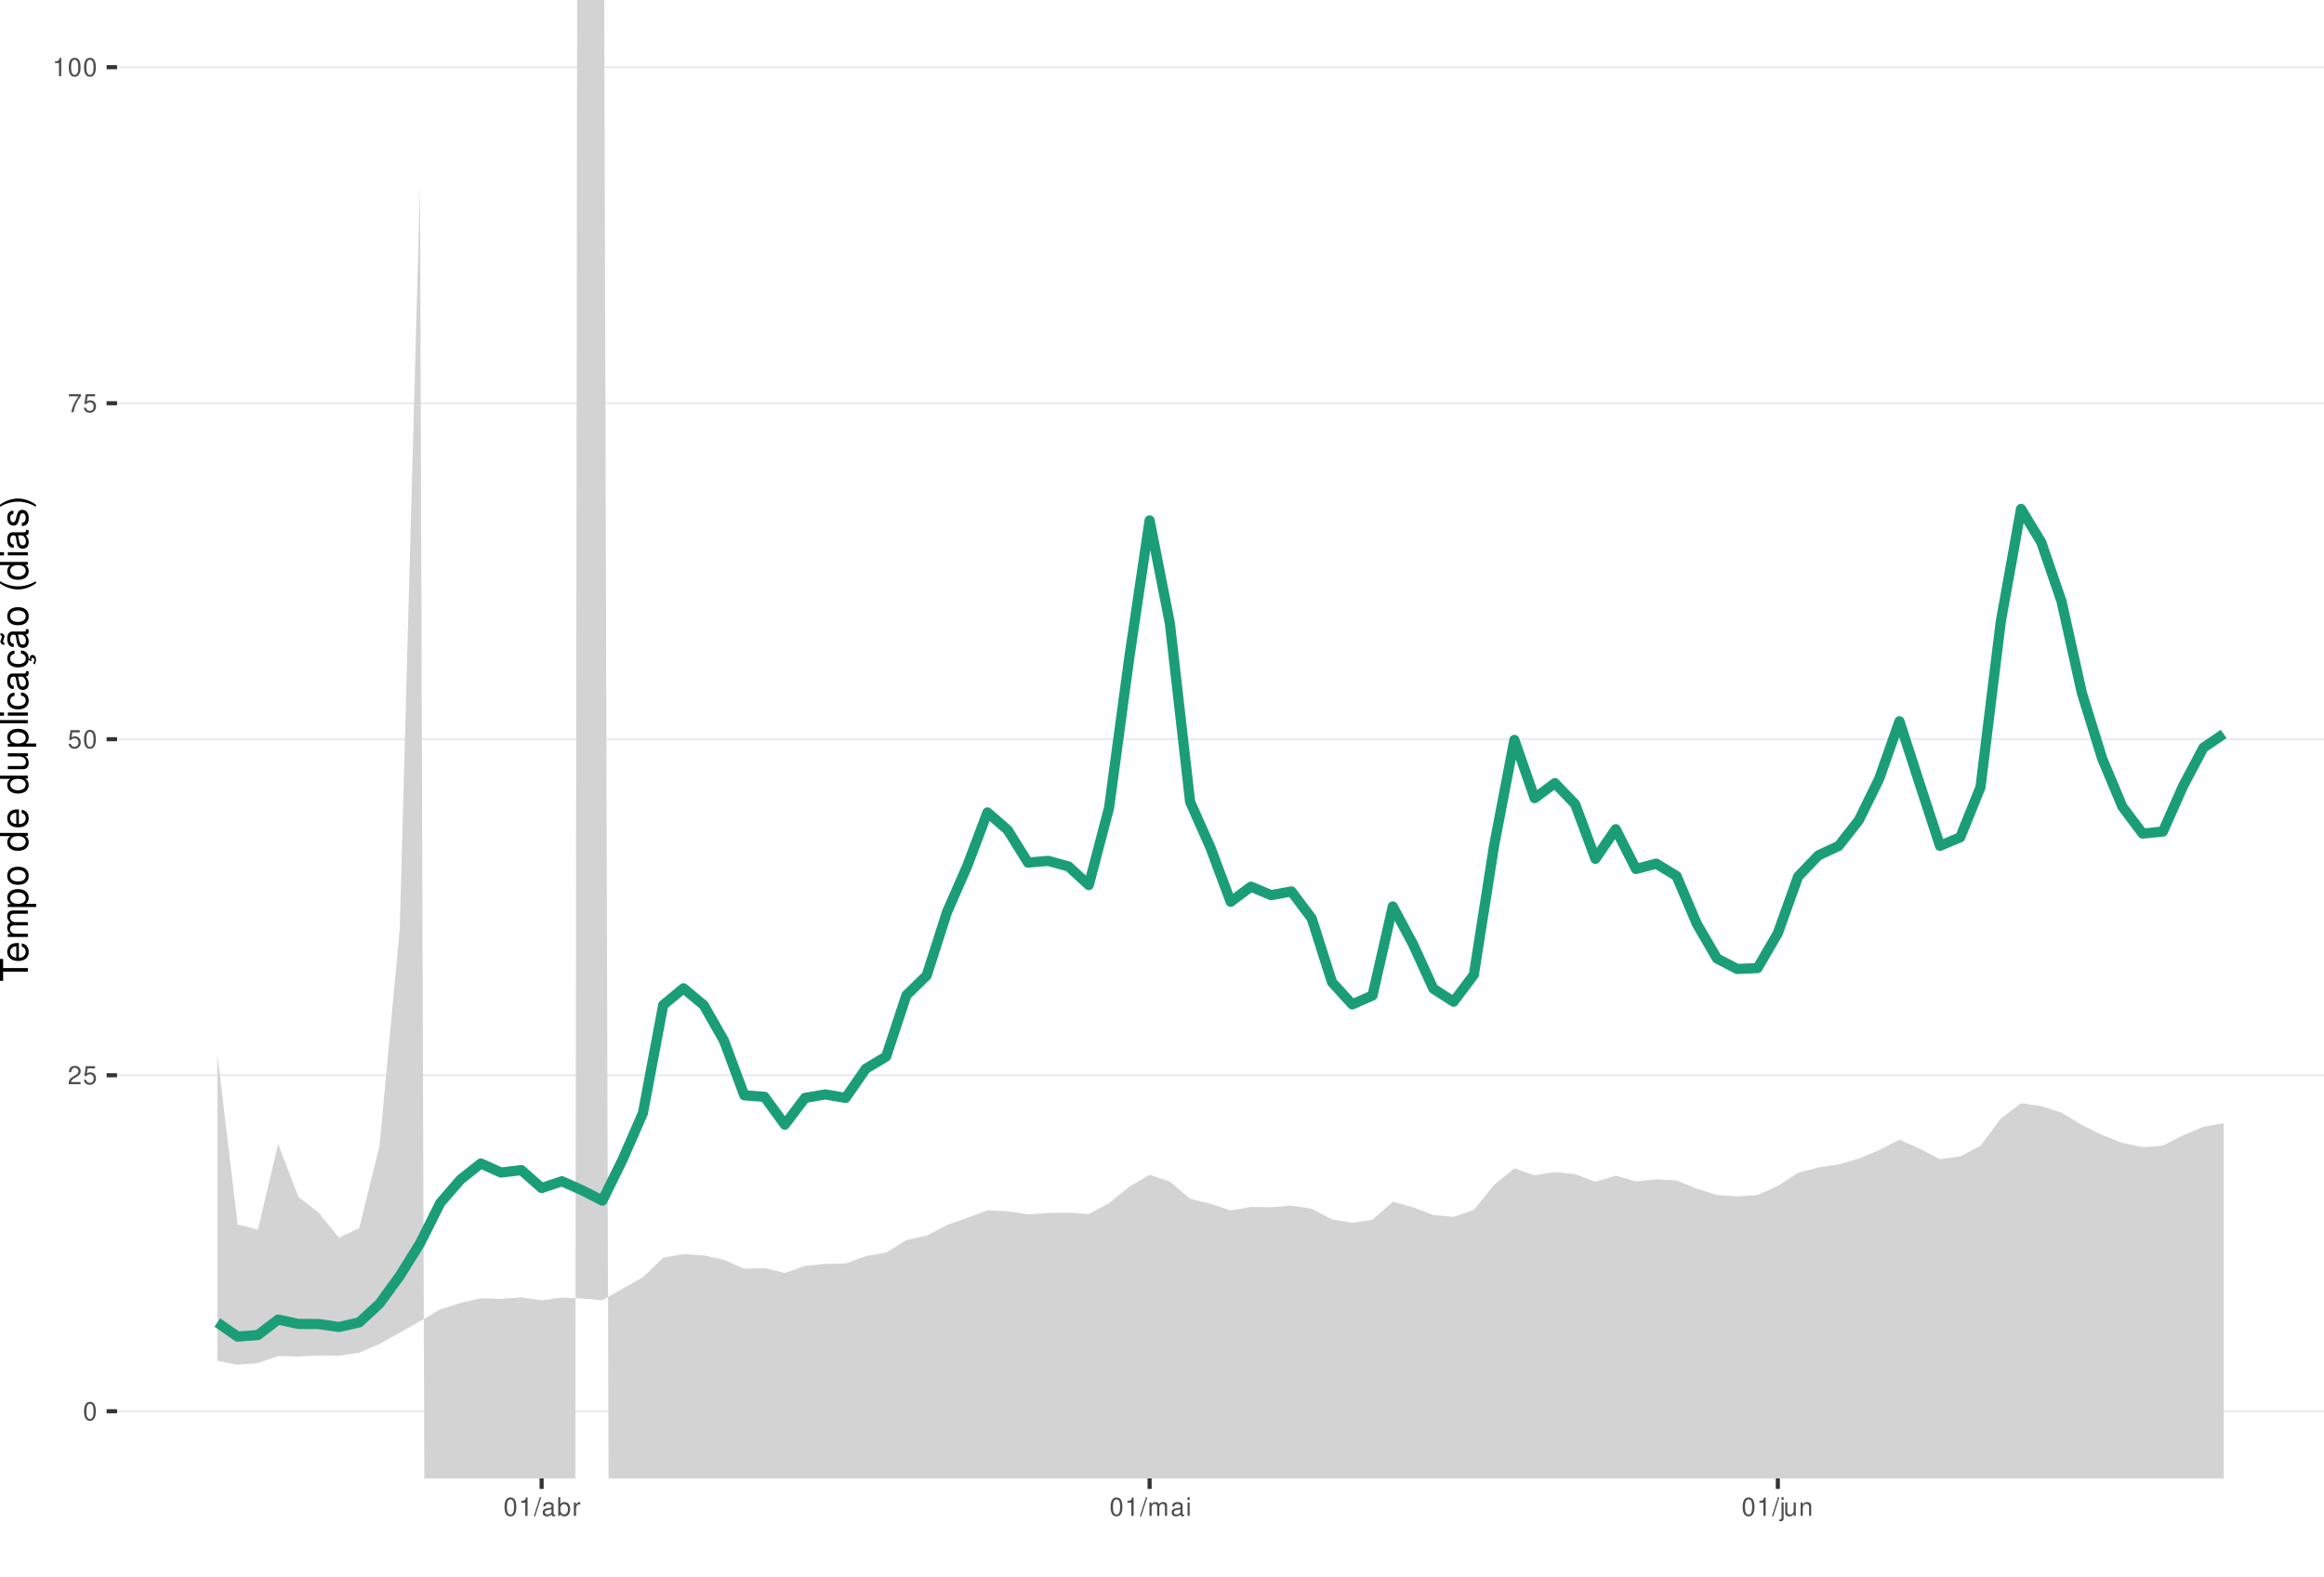
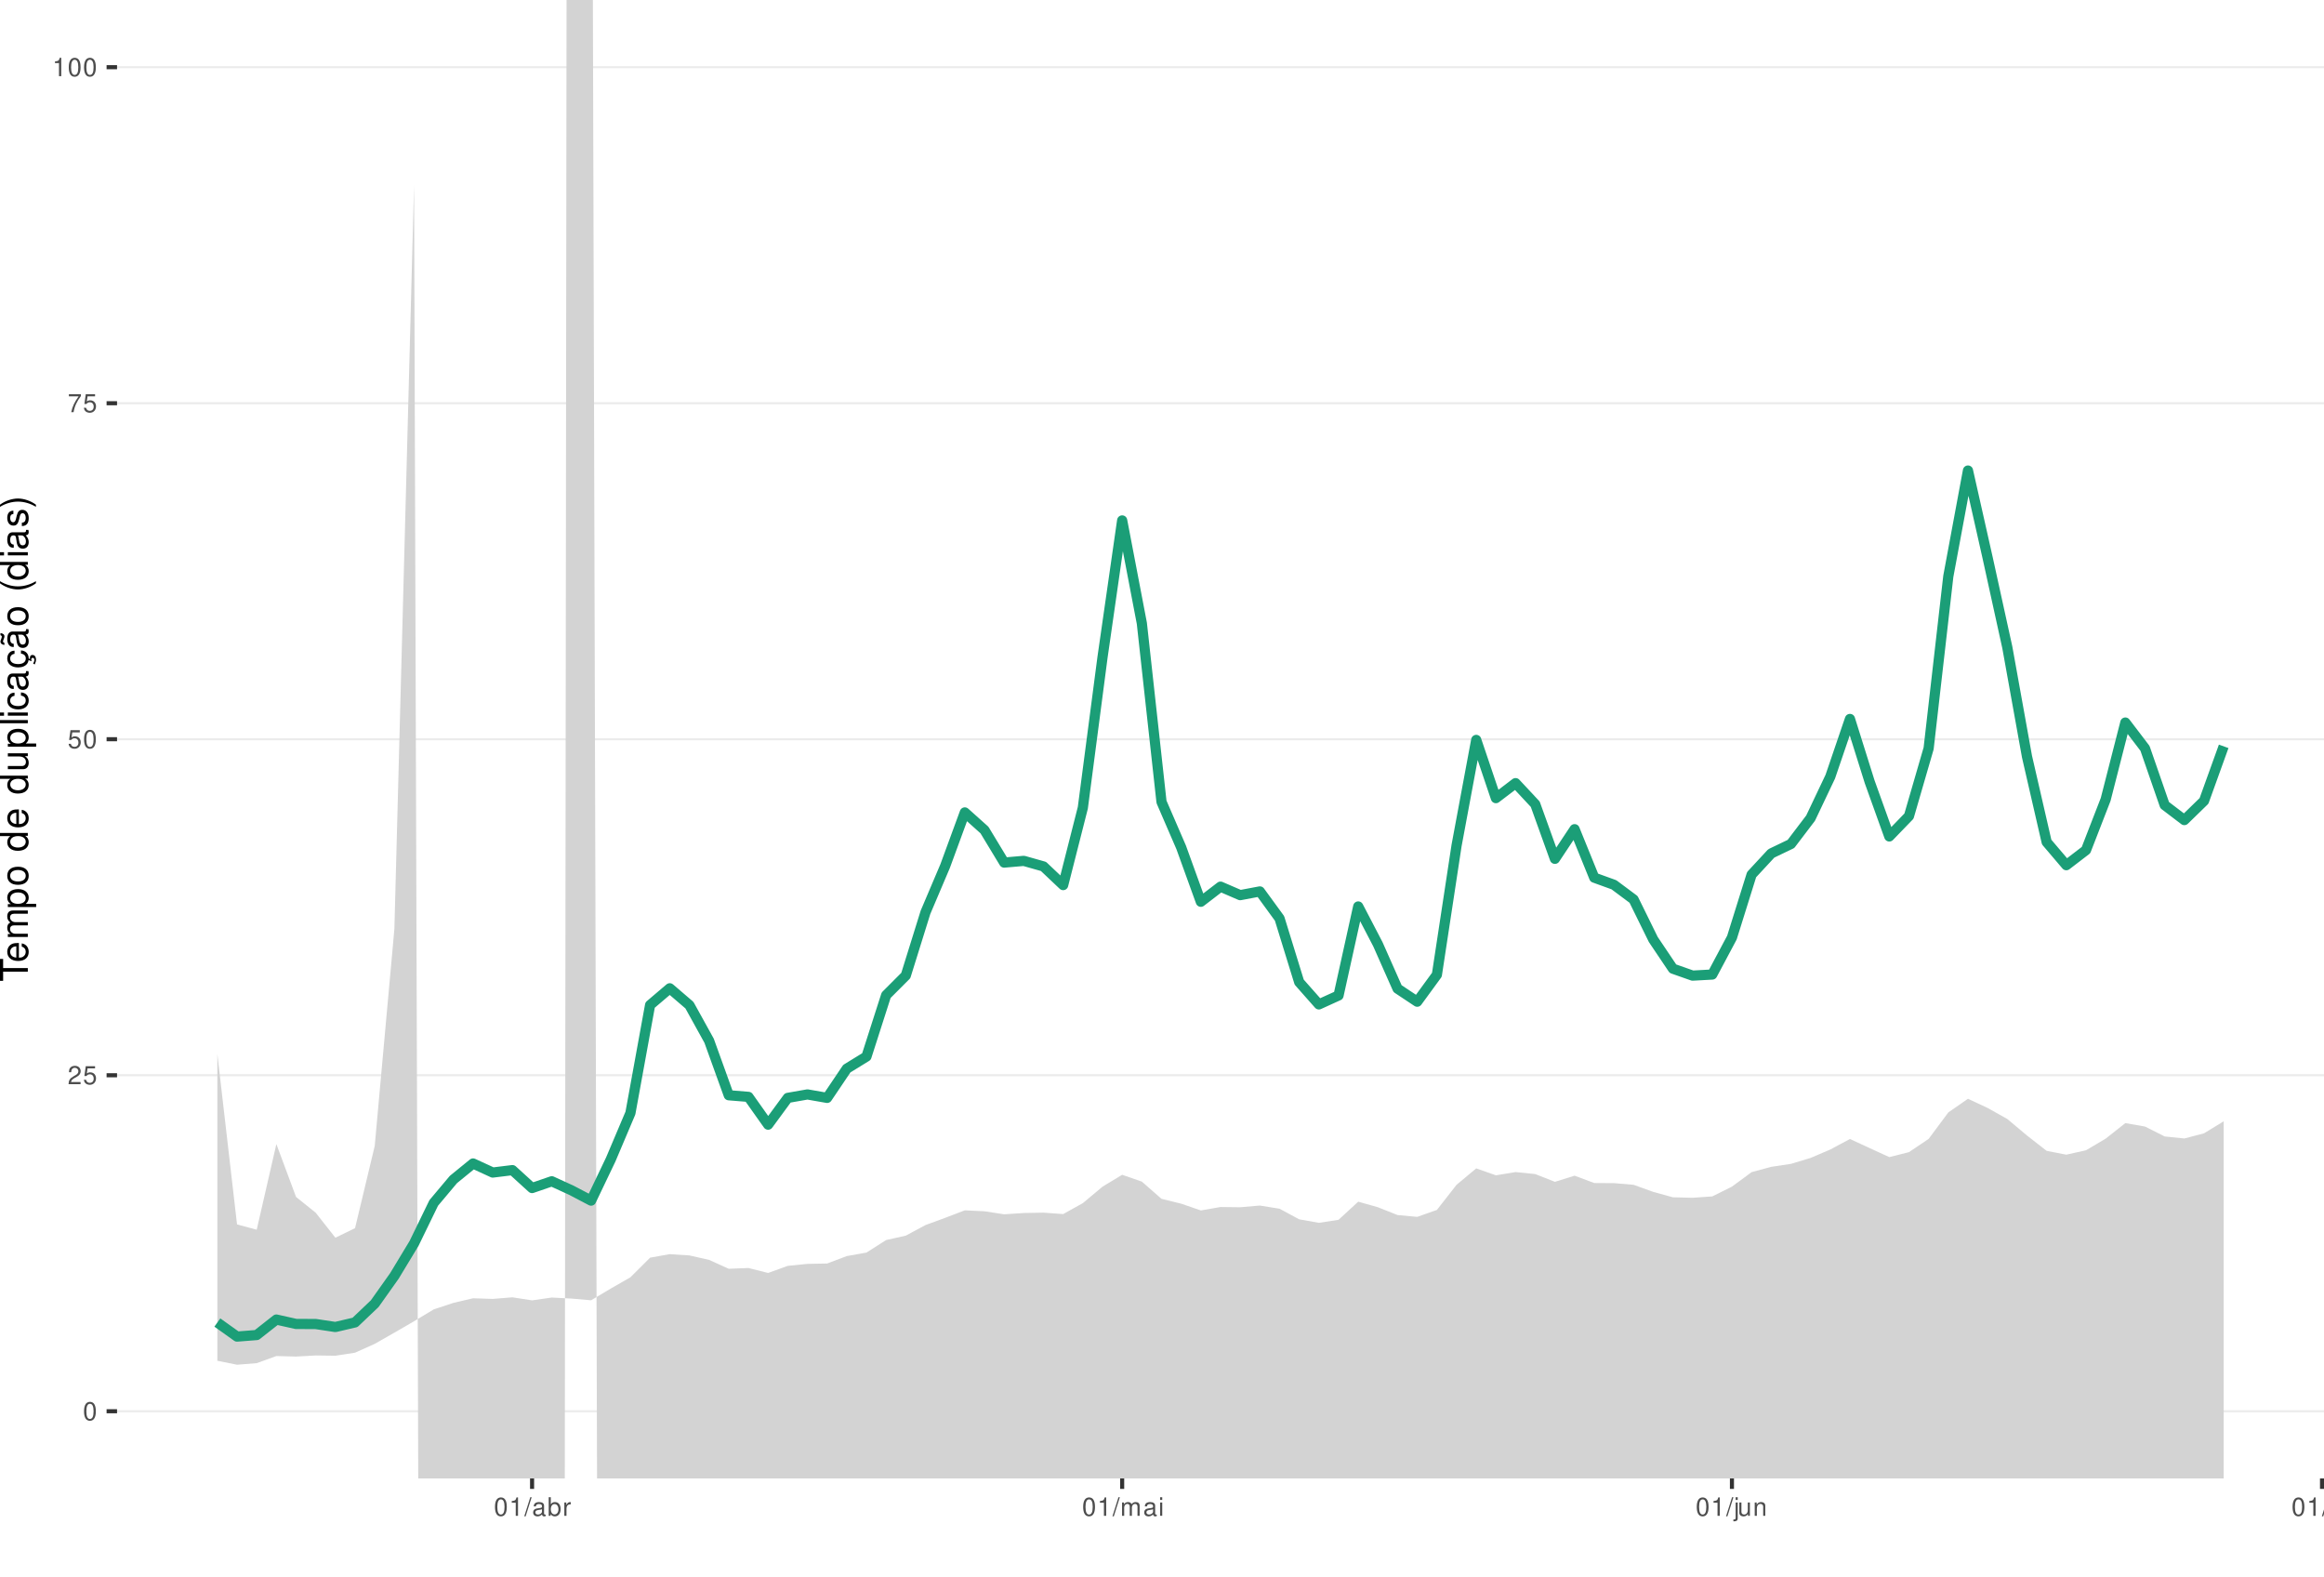
<svg xmlns="http://www.w3.org/2000/svg" xmlns:xlink="http://www.w3.org/1999/xlink" width="609pt" height="413pt" viewBox="0 0 609 413" version="1.1">
  <defs>
    <g>
      <symbol overflow="visible" id="glyph0-0">
        <path style="stroke:none;" d="" />
      </symbol>
      <symbol overflow="visible" id="glyph0-1">
        <path style="stroke:none;" d="M 1.828 -4.812 C 1.391 -4.812 0.984 -4.609 0.75 -4.281 C 0.438 -3.859 0.281 -3.219 0.281 -2.328 C 0.281 -0.703 0.812 0.156 1.828 0.156 C 2.828 0.156 3.375 -0.703 3.375 -2.297 C 3.375 -3.219 3.234 -3.844 2.922 -4.281 C 2.672 -4.625 2.281 -4.812 1.828 -4.812 Z M 1.828 -4.297 C 2.469 -4.297 2.781 -3.641 2.781 -2.344 C 2.781 -0.969 2.469 -0.328 1.812 -0.328 C 1.203 -0.328 0.891 -1 0.891 -2.328 C 0.891 -3.641 1.203 -4.297 1.828 -4.297 Z M 1.828 -4.297 " />
      </symbol>
      <symbol overflow="visible" id="glyph0-2">
        <path style="stroke:none;" d="M 3.375 -0.578 L 0.891 -0.578 C 0.938 -0.984 1.156 -1.234 1.734 -1.578 L 2.406 -1.953 C 3.062 -2.328 3.406 -2.812 3.406 -3.406 C 3.406 -3.812 3.234 -4.188 2.969 -4.438 C 2.688 -4.688 2.344 -4.812 1.891 -4.812 C 1.297 -4.812 0.844 -4.594 0.578 -4.188 C 0.422 -3.938 0.344 -3.641 0.328 -3.141 L 0.922 -3.141 C 0.938 -3.469 0.984 -3.672 1.062 -3.828 C 1.219 -4.125 1.516 -4.297 1.875 -4.297 C 2.406 -4.297 2.797 -3.906 2.797 -3.391 C 2.797 -3.016 2.578 -2.672 2.156 -2.438 L 1.547 -2.078 C 0.562 -1.516 0.281 -1.062 0.219 0 L 3.375 0 Z M 3.375 -0.578 " />
      </symbol>
      <symbol overflow="visible" id="glyph0-3">
        <path style="stroke:none;" d="M 3.172 -4.719 L 0.734 -4.719 L 0.375 -2.156 L 0.922 -2.156 C 1.188 -2.469 1.422 -2.594 1.797 -2.594 C 2.422 -2.594 2.812 -2.156 2.812 -1.453 C 2.812 -0.781 2.422 -0.359 1.781 -0.359 C 1.266 -0.359 0.953 -0.625 0.812 -1.156 L 0.234 -1.156 C 0.312 -0.766 0.375 -0.578 0.516 -0.406 C 0.781 -0.047 1.266 0.156 1.797 0.156 C 2.75 0.156 3.422 -0.547 3.422 -1.531 C 3.422 -2.469 2.797 -3.109 1.891 -3.109 C 1.562 -3.109 1.297 -3.016 1.016 -2.828 L 1.203 -4.141 L 3.172 -4.141 Z M 3.172 -4.719 " />
      </symbol>
      <symbol overflow="visible" id="glyph0-4">
        <path style="stroke:none;" d="M 3.469 -4.719 L 0.312 -4.719 L 0.312 -4.141 L 2.859 -4.141 C 1.734 -2.531 1.266 -1.547 0.922 0 L 1.547 0 C 1.797 -1.516 2.391 -2.812 3.469 -4.234 Z M 3.469 -4.719 " />
      </symbol>
      <symbol overflow="visible" id="glyph0-5">
        <path style="stroke:none;" d="M 1.719 -3.422 L 1.719 0 L 2.312 0 L 2.312 -4.812 L 1.922 -4.812 C 1.719 -4.078 1.578 -3.969 0.672 -3.859 L 0.672 -3.422 Z M 1.719 -3.422 " />
      </symbol>
      <symbol overflow="visible" id="glyph0-6">
        <path style="stroke:none;" d="M 1.531 -4.859 L -0.047 0.141 L 0.312 0.141 L 1.891 -4.859 Z M 1.531 -4.859 " />
      </symbol>
      <symbol overflow="visible" id="glyph0-7">
        <path style="stroke:none;" d="M 3.562 -0.328 C 3.5 -0.312 3.469 -0.312 3.438 -0.312 C 3.25 -0.312 3.141 -0.406 3.141 -0.578 L 3.141 -2.641 C 3.141 -3.25 2.688 -3.594 1.828 -3.594 C 1.312 -3.594 0.906 -3.438 0.672 -3.188 C 0.516 -3 0.453 -2.797 0.438 -2.453 L 0.984 -2.453 C 1.031 -2.875 1.297 -3.078 1.812 -3.078 C 2.312 -3.078 2.594 -2.891 2.594 -2.562 L 2.594 -2.406 C 2.578 -2.172 2.469 -2.078 2.016 -2.031 C 1.219 -1.922 1.109 -1.891 0.891 -1.812 C 0.484 -1.641 0.281 -1.328 0.281 -0.875 C 0.281 -0.25 0.719 0.156 1.422 0.156 C 1.859 0.156 2.219 0 2.609 -0.359 C 2.656 0 2.828 0.156 3.188 0.156 C 3.297 0.156 3.375 0.141 3.562 0.094 Z M 2.594 -1.094 C 2.594 -0.906 2.531 -0.797 2.375 -0.641 C 2.141 -0.438 1.875 -0.328 1.547 -0.328 C 1.109 -0.328 0.859 -0.547 0.859 -0.891 C 0.859 -1.266 1.094 -1.438 1.703 -1.531 C 2.297 -1.609 2.406 -1.641 2.594 -1.719 Z M 2.594 -1.094 " />
      </symbol>
      <symbol overflow="visible" id="glyph0-8">
        <path style="stroke:none;" d="M 0.359 -4.859 L 0.359 0 L 0.859 0 L 0.859 -0.453 C 1.125 -0.047 1.484 0.156 1.969 0.156 C 2.875 0.156 3.484 -0.594 3.484 -1.75 C 3.484 -2.891 2.922 -3.594 1.984 -3.594 C 1.516 -3.594 1.172 -3.406 0.906 -3.016 L 0.906 -4.859 Z M 1.891 -3.062 C 2.5 -3.062 2.906 -2.531 2.906 -1.703 C 2.906 -0.906 2.484 -0.359 1.891 -0.359 C 1.297 -0.359 0.906 -0.906 0.906 -1.719 C 0.906 -2.531 1.297 -3.062 1.891 -3.062 Z M 1.891 -3.062 " />
      </symbol>
      <symbol overflow="visible" id="glyph0-9">
        <path style="stroke:none;" d="M 0.453 -3.484 L 0.453 0 L 1.016 0 L 1.016 -1.812 C 1.031 -2.656 1.375 -3.016 2.141 -3 L 2.141 -3.562 C 2.047 -3.578 1.984 -3.594 1.922 -3.594 C 1.562 -3.594 1.297 -3.375 0.969 -2.859 L 0.969 -3.484 Z M 0.453 -3.484 " />
      </symbol>
      <symbol overflow="visible" id="glyph0-10">
        <path style="stroke:none;" d="M 0.469 -3.484 L 0.469 0 L 1.031 0 L 1.031 -2.188 C 1.031 -2.703 1.391 -3.109 1.844 -3.109 C 2.25 -3.109 2.484 -2.844 2.484 -2.406 L 2.484 0 L 3.047 0 L 3.047 -2.188 C 3.047 -2.703 3.422 -3.109 3.875 -3.109 C 4.266 -3.109 4.516 -2.844 4.516 -2.406 L 4.516 0 L 5.078 0 L 5.078 -2.609 C 5.078 -3.234 4.719 -3.594 4.062 -3.594 C 3.594 -3.594 3.312 -3.453 2.984 -3.062 C 2.781 -3.422 2.5 -3.594 2.047 -3.594 C 1.578 -3.594 1.266 -3.422 0.984 -3 L 0.984 -3.484 Z M 0.469 -3.484 " />
      </symbol>
      <symbol overflow="visible" id="glyph0-11">
        <path style="stroke:none;" d="M 1 -3.484 L 0.453 -3.484 L 0.453 0 L 1 0 Z M 1 -4.859 L 0.438 -4.859 L 0.438 -4.156 L 1 -4.156 Z M 1 -4.859 " />
      </symbol>
      <symbol overflow="visible" id="glyph0-12">
        <path style="stroke:none;" d="M 0.469 -3.484 L 0.469 0.5 C 0.469 0.859 0.359 0.969 0.016 0.969 C -0.031 0.969 -0.047 0.969 -0.125 0.953 L -0.125 1.438 C -0.047 1.438 -0.016 1.453 0.062 1.453 C 0.688 1.453 1.016 1.203 1.016 0.719 L 1.016 -3.484 Z M 1.016 -4.859 L 0.469 -4.859 L 0.469 -4.156 L 1.016 -4.156 Z M 1.016 -4.859 " />
      </symbol>
      <symbol overflow="visible" id="glyph0-13">
        <path style="stroke:none;" d="M 3.203 0 L 3.203 -3.484 L 2.656 -3.484 L 2.656 -1.516 C 2.656 -0.797 2.281 -0.328 1.703 -0.328 C 1.266 -0.328 0.984 -0.594 0.984 -1.016 L 0.984 -3.484 L 0.438 -3.484 L 0.438 -0.797 C 0.438 -0.219 0.859 0.156 1.547 0.156 C 2.062 0.156 2.391 -0.031 2.703 -0.484 L 2.703 0 Z M 3.203 0 " />
      </symbol>
      <symbol overflow="visible" id="glyph0-14">
        <path style="stroke:none;" d="M 0.469 -3.484 L 0.469 0 L 1.031 0 L 1.031 -1.922 C 1.031 -2.641 1.391 -3.109 1.969 -3.109 C 2.406 -3.109 2.688 -2.828 2.688 -2.422 L 2.688 0 L 3.234 0 L 3.234 -2.641 C 3.234 -3.219 2.812 -3.594 2.141 -3.594 C 1.625 -3.594 1.281 -3.391 0.984 -2.906 L 0.984 -3.484 Z M 0.469 -3.484 " />
+       </symbol>
+       <symbol overflow="visible" id="glyph0-15">
+         <path style="stroke:none;" d="M 1.016 -4.859 L 0.453 -4.859 L 0.453 0 L 1.016 0 Z M 1.016 -4.859 " />
      </symbol>
      <symbol overflow="visible" id="glyph1-0">
        <path style="stroke:none;" d="" />
      </symbol>
      <symbol overflow="visible" id="glyph1-1">
        <path style="stroke:none;" d="M -6.469 -3.547 L -6.469 -5.938 L -7.297 -5.938 L -7.297 -0.203 L -6.469 -0.203 L -6.469 -2.609 L 0 -2.609 L 0 -3.547 Z M -6.469 -3.547 " />
      </symbol>
      <symbol overflow="visible" id="glyph1-2">
        <path style="stroke:none;" d="M -2.344 -5.125 C -3.141 -5.125 -3.625 -5.062 -4.016 -4.922 C -4.875 -4.578 -5.391 -3.781 -5.391 -2.797 C -5.391 -1.344 -4.281 -0.406 -2.547 -0.406 C -0.812 -0.406 0.234 -1.297 0.234 -2.781 C 0.234 -3.984 -0.453 -4.812 -1.594 -5.016 L -1.594 -4.188 C -0.906 -3.953 -0.547 -3.484 -0.547 -2.812 C -0.547 -2.281 -0.781 -1.828 -1.219 -1.547 C -1.516 -1.344 -1.812 -1.281 -2.344 -1.266 Z M -3.016 -1.297 C -3.984 -1.359 -4.625 -1.953 -4.625 -2.797 C -4.625 -3.641 -3.953 -4.234 -3.016 -4.234 Z M -3.016 -1.297 " />
      </symbol>
      <symbol overflow="visible" id="glyph1-3">
        <path style="stroke:none;" d="M -5.234 -0.703 L 0 -0.703 L 0 -1.547 L -3.297 -1.547 C -4.047 -1.547 -4.656 -2.094 -4.656 -2.766 C -4.656 -3.391 -4.281 -3.734 -3.609 -3.734 L 0 -3.734 L 0 -4.578 L -3.297 -4.578 C -4.047 -4.578 -4.656 -5.125 -4.656 -5.812 C -4.656 -6.422 -4.266 -6.781 -3.609 -6.781 L 0 -6.781 L 0 -7.625 L -3.938 -7.625 C -4.875 -7.625 -5.391 -7.078 -5.391 -6.094 C -5.391 -5.406 -5.188 -4.984 -4.594 -4.484 C -5.156 -4.188 -5.391 -3.766 -5.391 -3.078 C -5.391 -2.375 -5.125 -1.906 -4.5 -1.469 L -5.234 -1.469 Z M -5.234 -0.703 " />
      </symbol>
      <symbol overflow="visible" id="glyph1-4">
        <path style="stroke:none;" d="M 2.188 -0.547 L 2.188 -1.375 L -0.547 -1.375 C -0.016 -1.812 0.234 -2.312 0.234 -2.984 C 0.234 -4.344 -0.859 -5.234 -2.531 -5.234 C -4.297 -5.234 -5.391 -4.375 -5.391 -2.984 C -5.391 -2.266 -5.062 -1.703 -4.453 -1.312 L -5.234 -1.312 L -5.234 -0.547 Z M -4.609 -2.844 C -4.609 -3.766 -3.797 -4.359 -2.547 -4.359 C -1.359 -4.359 -0.547 -3.75 -0.547 -2.844 C -0.547 -1.953 -1.344 -1.375 -2.578 -1.375 C -3.812 -1.375 -4.609 -1.953 -4.609 -2.844 Z M -4.609 -2.844 " />
      </symbol>
      <symbol overflow="visible" id="glyph1-5">
        <path style="stroke:none;" d="M -5.391 -2.719 C -5.391 -1.234 -4.344 -0.359 -2.578 -0.359 C -0.812 -0.359 0.234 -1.234 0.234 -2.734 C 0.234 -4.203 -0.812 -5.094 -2.547 -5.094 C -4.359 -5.094 -5.391 -4.234 -5.391 -2.719 Z M -4.625 -2.734 C -4.625 -3.672 -3.844 -4.234 -2.547 -4.234 C -1.312 -4.234 -0.547 -3.656 -0.547 -2.734 C -0.547 -1.797 -1.312 -1.234 -2.578 -1.234 C -3.844 -1.234 -4.625 -1.797 -4.625 -2.734 Z M -4.625 -2.734 " />
      </symbol>
      <symbol overflow="visible" id="glyph1-6">
        <path style="stroke:none;" d="" />
      </symbol>
      <symbol overflow="visible" id="glyph1-7">
        <path style="stroke:none;" d="M -7.297 -4.953 L -7.297 -4.125 L -4.578 -4.125 C -5.109 -3.766 -5.391 -3.203 -5.391 -2.516 C -5.391 -1.156 -4.297 -0.266 -2.625 -0.266 C -0.859 -0.266 0.234 -1.125 0.234 -2.547 C 0.234 -3.266 -0.047 -3.766 -0.688 -4.203 L 0 -4.203 L 0 -4.953 Z M -4.609 -2.656 C -4.609 -3.547 -3.812 -4.125 -2.562 -4.125 C -1.344 -4.125 -0.547 -3.547 -0.547 -2.656 C -0.547 -1.734 -1.359 -1.125 -2.578 -1.125 C -3.797 -1.125 -4.609 -1.734 -4.609 -2.656 Z M -4.609 -2.656 " />
      </symbol>
      <symbol overflow="visible" id="glyph1-8">
        <path style="stroke:none;" d="M 0 -4.812 L -5.234 -4.812 L -5.234 -3.984 L -2.266 -3.984 C -1.203 -3.984 -0.5 -3.438 -0.5 -2.562 C -0.5 -1.906 -0.906 -1.484 -1.531 -1.484 L -5.234 -1.484 L -5.234 -0.656 L -1.203 -0.656 C -0.328 -0.656 0.234 -1.297 0.234 -2.312 C 0.234 -3.094 -0.047 -3.578 -0.734 -4.062 L 0 -4.062 Z M 0 -4.812 " />
      </symbol>
      <symbol overflow="visible" id="glyph1-9">
        <path style="stroke:none;" d="M -7.297 -1.516 L -7.297 -0.688 L 0 -0.688 L 0 -1.516 Z M -7.297 -1.516 " />
      </symbol>
      <symbol overflow="visible" id="glyph1-10">
        <path style="stroke:none;" d="M -5.234 -1.5 L -5.234 -0.672 L 0 -0.672 L 0 -1.5 Z M -7.297 -1.5 L -7.297 -0.656 L -6.234 -0.656 L -6.234 -1.5 Z M -7.297 -1.5 " />
      </symbol>
      <symbol overflow="visible" id="glyph1-11">
        <path style="stroke:none;" d="M -3.484 -4.703 C -3.984 -4.672 -4.312 -4.562 -4.609 -4.359 C -5.094 -4 -5.391 -3.375 -5.391 -2.641 C -5.391 -1.219 -4.266 -0.312 -2.531 -0.312 C -0.844 -0.312 0.234 -1.203 0.234 -2.625 C 0.234 -3.875 -0.516 -4.672 -1.797 -4.766 L -1.797 -3.938 C -0.953 -3.797 -0.547 -3.359 -0.547 -2.656 C -0.547 -1.734 -1.297 -1.188 -2.531 -1.188 C -3.844 -1.188 -4.625 -1.719 -4.625 -2.625 C -4.625 -3.328 -4.203 -3.766 -3.484 -3.875 Z M -3.484 -4.703 " />
      </symbol>
      <symbol overflow="visible" id="glyph1-12">
        <path style="stroke:none;" d="M -0.484 -5.344 C -0.469 -5.266 -0.469 -5.219 -0.469 -5.172 C -0.469 -4.875 -0.625 -4.719 -0.875 -4.719 L -3.953 -4.719 C -4.891 -4.719 -5.391 -4.047 -5.391 -2.75 C -5.391 -1.984 -5.172 -1.375 -4.781 -1.016 C -4.516 -0.766 -4.203 -0.672 -3.688 -0.656 L -3.688 -1.484 C -4.328 -1.562 -4.625 -1.938 -4.625 -2.719 C -4.625 -3.484 -4.344 -3.891 -3.844 -3.891 L -3.625 -3.891 C -3.266 -3.875 -3.125 -3.703 -3.047 -3.016 C -2.891 -1.844 -2.844 -1.656 -2.719 -1.344 C -2.453 -0.734 -2 -0.422 -1.312 -0.422 C -0.375 -0.422 0.234 -1.078 0.234 -2.141 C 0.234 -2.797 0 -3.328 -0.547 -3.922 C 0 -3.984 0.234 -4.234 0.234 -4.781 C 0.234 -4.953 0.203 -5.062 0.141 -5.344 Z M -1.656 -3.891 C -1.375 -3.891 -1.203 -3.812 -0.969 -3.562 C -0.656 -3.219 -0.5 -2.812 -0.5 -2.312 C -0.5 -1.672 -0.812 -1.297 -1.344 -1.297 C -1.891 -1.297 -2.172 -1.656 -2.297 -2.547 C -2.422 -3.438 -2.453 -3.609 -2.594 -3.891 Z M -1.656 -3.891 " />
      </symbol>
      <symbol overflow="visible" id="glyph1-13">
        <path style="stroke:none;" d="M 0.234 -2.641 C 0.234 -3.875 -0.547 -4.703 -1.797 -4.766 L -1.797 -3.938 C -0.953 -3.797 -0.531 -3.359 -0.531 -2.656 C -0.531 -1.734 -1.281 -1.188 -2.516 -1.188 C -3.844 -1.188 -4.625 -1.719 -4.625 -2.625 C -4.625 -3.328 -4.203 -3.766 -3.484 -3.875 L -3.484 -4.703 C -3.984 -4.672 -4.312 -4.562 -4.609 -4.359 C -5.094 -4 -5.391 -3.375 -5.391 -2.641 C -5.391 -1.219 -4.266 -0.312 -2.531 -0.312 C -1.469 -0.312 -0.625 -0.672 -0.156 -1.312 C 0.047 -1.594 0.125 -1.812 0.203 -2.25 L 0.922 -1.938 L 0.984 -2.062 C 0.938 -2.188 0.906 -2.25 0.906 -2.375 C 0.906 -2.656 1.047 -2.828 1.281 -2.828 C 1.547 -2.828 1.734 -2.594 1.734 -2.297 C 1.734 -2.031 1.672 -1.844 1.438 -1.406 L 1.406 -1.312 L 1.812 -1.094 C 2.078 -1.75 2.141 -1.953 2.141 -2.344 C 2.141 -3.109 1.781 -3.578 1.203 -3.578 C 0.781 -3.578 0.547 -3.297 0.547 -2.797 C 0.547 -2.703 0.547 -2.641 0.562 -2.516 Z M 0.234 -2.641 " />
      </symbol>
      <symbol overflow="visible" id="glyph1-14">
        <path style="stroke:none;" d="M -0.484 -5.344 C -0.469 -5.266 -0.469 -5.219 -0.469 -5.172 C -0.469 -4.875 -0.625 -4.719 -0.875 -4.719 L -3.953 -4.719 C -4.891 -4.719 -5.391 -4.047 -5.391 -2.75 C -5.391 -1.984 -5.172 -1.375 -4.781 -1.016 C -4.516 -0.766 -4.203 -0.672 -3.688 -0.656 L -3.688 -1.484 C -4.328 -1.562 -4.625 -1.938 -4.625 -2.719 C -4.625 -3.484 -4.344 -3.891 -3.844 -3.891 L -3.625 -3.891 C -3.266 -3.875 -3.125 -3.703 -3.047 -3.016 C -2.891 -1.844 -2.844 -1.656 -2.719 -1.344 C -2.453 -0.734 -2 -0.422 -1.312 -0.422 C -0.375 -0.422 0.234 -1.078 0.234 -2.141 C 0.234 -2.797 0 -3.328 -0.547 -3.922 C 0 -3.984 0.234 -4.234 0.234 -4.781 C 0.234 -4.953 0.203 -5.062 0.141 -5.344 Z M -1.656 -3.891 C -1.375 -3.891 -1.203 -3.812 -0.969 -3.562 C -0.656 -3.219 -0.5 -2.812 -0.5 -2.312 C -0.5 -1.672 -0.812 -1.297 -1.344 -1.297 C -1.891 -1.297 -2.172 -1.656 -2.297 -2.547 C -2.422 -3.438 -2.453 -3.609 -2.594 -3.891 Z M -7.172 -3.75 C -6.922 -3.672 -6.812 -3.547 -6.812 -3.375 C -6.812 -3.25 -6.875 -2.984 -6.984 -2.734 C -7.156 -2.312 -7.172 -2.25 -7.172 -2.047 C -7.172 -1.594 -6.797 -1.297 -6.141 -1.188 L -6.141 -1.766 C -6.375 -1.812 -6.5 -1.938 -6.5 -2.094 C -6.5 -2.203 -6.469 -2.344 -6.375 -2.578 C -6.156 -3.156 -6.125 -3.234 -6.125 -3.438 C -6.125 -3.922 -6.484 -4.219 -7.172 -4.312 Z M -7.172 -3.75 " />
      </symbol>
      <symbol overflow="visible" id="glyph1-15">
        <path style="stroke:none;" d="M -7.297 -2.359 C -5.984 -1.359 -4.156 -0.734 -2.594 -0.734 C -1.016 -0.734 0.812 -1.359 2.125 -2.359 L 2.125 -2.906 C 0.688 -2.031 -0.984 -1.547 -2.594 -1.547 C -4.188 -1.547 -5.875 -2.031 -7.297 -2.906 Z M -7.297 -2.359 " />
      </symbol>
      <symbol overflow="visible" id="glyph1-16">
        <path style="stroke:none;" d="M -3.781 -4.375 C -4.812 -4.375 -5.391 -3.688 -5.391 -2.484 C -5.391 -1.266 -4.766 -0.469 -3.797 -0.469 C -2.969 -0.469 -2.578 -0.891 -2.281 -2.125 L -2.094 -2.906 C -1.953 -3.484 -1.734 -3.719 -1.375 -3.719 C -0.875 -3.719 -0.547 -3.234 -0.547 -2.5 C -0.547 -2.047 -0.672 -1.672 -0.891 -1.453 C -1.047 -1.328 -1.188 -1.266 -1.562 -1.219 L -1.562 -0.344 C -0.344 -0.375 0.234 -1.062 0.234 -2.438 C 0.234 -3.75 -0.422 -4.594 -1.438 -4.594 C -2.203 -4.594 -2.641 -4.156 -2.891 -3.109 L -3.078 -2.312 C -3.234 -1.625 -3.453 -1.344 -3.828 -1.344 C -4.312 -1.344 -4.625 -1.766 -4.625 -2.453 C -4.625 -3.125 -4.328 -3.484 -3.781 -3.5 Z M -3.781 -4.375 " />
      </symbol>
      <symbol overflow="visible" id="glyph1-17">
        <path style="stroke:none;" d="M 2.125 -0.938 C 0.812 -1.938 -1.016 -2.562 -2.578 -2.562 C -4.156 -2.562 -5.984 -1.938 -7.297 -0.938 L -7.297 -0.375 C -5.859 -1.266 -4.188 -1.75 -2.578 -1.75 C -0.984 -1.75 0.703 -1.266 2.125 -0.375 Z M 2.125 -0.938 " />
      </symbol>
    </g>
    <clipPath id="clip1">
      <path d="M 30.672 0 L 609 0 L 609 387.328 L 30.672 387.328 Z M 30.672 0 " />
    </clipPath>
    <clipPath id="clip2">
      <path d="M 30.672 369 L 609 369 L 609 370 L 30.672 370 Z M 30.672 369 " />
    </clipPath>
    <clipPath id="clip3">
      <path d="M 30.672 281 L 609 281 L 609 282 L 30.672 282 Z M 30.672 281 " />
    </clipPath>
    <clipPath id="clip4">
      <path d="M 30.672 193 L 609 193 L 609 194 L 30.672 194 Z M 30.672 193 " />
    </clipPath>
    <clipPath id="clip5">
      <path d="M 30.672 105 L 609 105 L 609 106 L 30.672 106 Z M 30.672 105 " />
    </clipPath>
    <clipPath id="clip6">
      <path d="M 30.672 17 L 609 17 L 609 18 L 30.672 18 Z M 30.672 17 " />
    </clipPath>
    <clipPath id="clip7">
      <path d="M 56 0 L 583 0 L 583 387.328 L 56 387.328 Z M 56 0 " />
    </clipPath>
  </defs>
  <g id="surface36">
    <rect x="0" y="0" width="609" height="413" style="fill:rgb(100%,100%,100%);fill-opacity:1;stroke:none;" />
    <rect x="0" y="0" width="609" height="413" style="fill:rgb(100%,100%,100%);fill-opacity:1;stroke:none;" />
    <path style="fill:none;stroke-width:1.067;stroke-linecap:round;stroke-linejoin:round;stroke:rgb(100%,100%,100%);stroke-opacity:1;stroke-miterlimit:10;" d="M 0 413 L 609 413 L 609 0 L 0 0 Z M 0 413 " />
    <g clip-path="url(#clip1)" clip-rule="nonzero">
      <path style=" stroke:none;fill-rule:nonzero;fill:rgb(100%,100%,100%);fill-opacity:1;" d="M 30.672 387.328 L 609 387.328 L 609 0 L 30.672 0 Z M 30.672 387.328 " />
    </g>
    <g clip-path="url(#clip2)" clip-rule="nonzero">
      <path style="fill:none;stroke-width:0.533;stroke-linecap:butt;stroke-linejoin:round;stroke:rgb(92.157%,92.157%,92.157%);stroke-opacity:1;stroke-miterlimit:10;" d="M 30.672 369.723 L 609 369.723 " />
    </g>
    <g clip-path="url(#clip3)" clip-rule="nonzero">
      <path style="fill:none;stroke-width:0.533;stroke-linecap:butt;stroke-linejoin:round;stroke:rgb(92.157%,92.157%,92.157%);stroke-opacity:1;stroke-miterlimit:10;" d="M 30.672 281.695 L 609 281.695 " />
    </g>
    <g clip-path="url(#clip4)" clip-rule="nonzero">
      <path style="fill:none;stroke-width:0.533;stroke-linecap:butt;stroke-linejoin:round;stroke:rgb(92.157%,92.157%,92.157%);stroke-opacity:1;stroke-miterlimit:10;" d="M 30.672 193.664 L 609 193.664 " />
    </g>
    <g clip-path="url(#clip5)" clip-rule="nonzero">
      <path style="fill:none;stroke-width:0.533;stroke-linecap:butt;stroke-linejoin:round;stroke:rgb(92.157%,92.157%,92.157%);stroke-opacity:1;stroke-miterlimit:10;" d="M 30.672 105.637 L 609 105.637 " />
    </g>
    <g clip-path="url(#clip6)" clip-rule="nonzero">
      <path style="fill:none;stroke-width:0.533;stroke-linecap:butt;stroke-linejoin:round;stroke:rgb(92.157%,92.157%,92.157%);stroke-opacity:1;stroke-miterlimit:10;" d="M 30.672 17.605 L 609 17.605 " />
    </g>
    <g clip-path="url(#clip7)" clip-rule="nonzero">
-       <path style=" stroke:none;fill-rule:nonzero;fill:rgb(82.745%,82.745%,82.745%);fill-opacity:1;" d="M 56.957 276.137 L 62.27 320.77 L 67.582 322.168 L 72.891 299.73 L 78.203 313.574 L 83.512 317.711 L 88.824 324.262 L 94.133 321.754 L 99.445 300.23 L 104.754 243.375 L 110.066 48.488 L 111.281 413 L 150.73 413 L 151.238 0 L 158.344 0 L 159.543 413 L 582.711 413 L 582.711 294.262 L 577.402 295.215 L 572.09 297.418 L 566.781 300.141 L 561.469 300.543 L 556.16 299.402 L 550.848 297.328 L 545.539 294.73 L 540.227 291.488 L 534.918 289.781 L 529.605 289.023 L 524.297 293.055 L 518.984 300.191 L 513.676 302.961 L 508.363 303.68 L 503.051 300.941 L 497.742 298.562 L 492.43 301.32 L 487.121 303.52 L 481.809 305.074 L 476.5 305.852 L 471.188 307.25 L 465.879 310.672 L 460.566 313.078 L 455.258 313.426 L 449.945 313.094 L 444.637 311.41 L 439.324 309.246 L 434.016 308.957 L 428.703 309.523 L 423.395 308.008 L 418.082 309.617 L 412.773 307.586 L 407.461 307.062 L 402.152 307.91 L 396.84 306.094 L 391.527 310.398 L 386.219 316.98 L 380.906 318.797 L 375.598 318.32 L 370.285 316.273 L 364.977 314.816 L 359.664 319.566 L 354.355 320.359 L 349.043 319.441 L 343.734 316.664 L 338.422 315.832 L 333.113 316.277 L 327.801 316.215 L 322.492 317.113 L 317.18 315.34 L 311.871 314.074 L 306.559 309.562 L 301.25 307.77 L 295.938 310.887 L 290.629 315.203 L 285.316 318.066 L 280.004 317.691 L 274.695 317.785 L 269.383 318.125 L 264.074 317.332 L 258.762 317.086 L 253.453 319.055 L 248.141 320.945 L 242.832 323.715 L 237.52 324.871 L 232.211 328.152 L 226.898 329.07 L 221.59 331.016 L 216.277 331.113 L 210.969 331.633 L 205.656 333.492 L 200.348 332.195 L 195.035 332.398 L 189.727 330.07 L 184.414 328.902 L 179.105 328.562 L 173.793 329.488 L 168.48 334.625 L 163.172 337.582 L 157.859 340.652 L 152.551 340.203 L 147.238 339.934 L 141.93 340.672 L 136.617 339.875 L 131.309 340.293 L 125.996 340.125 L 120.688 341.332 L 115.375 343.035 L 110.066 346.145 L 104.754 349.129 L 99.445 352.066 L 94.133 354.383 L 88.824 355.176 L 83.512 355.109 L 78.203 355.395 L 72.891 355.258 L 67.582 357.121 L 62.27 357.535 L 56.957 356.492 Z M 56.957 276.137 " />
-     </g>
-     <path style="fill:none;stroke-width:2.667;stroke-linecap:butt;stroke-linejoin:round;stroke:rgb(10.588%,61.961%,46.667%);stroke-opacity:1;stroke-miterlimit:10;" d="M 56.957 346.477 L 62.27 350.16 L 67.582 349.754 L 72.891 345.699 L 78.203 346.852 L 83.512 346.871 L 88.824 347.652 L 94.133 346.445 L 99.445 341.535 L 104.754 334.27 L 110.066 325.746 L 115.375 315.148 L 120.688 309.012 L 125.996 304.812 L 131.309 307.184 L 136.617 306.551 L 141.93 311.246 L 147.238 309.473 L 152.551 311.832 L 157.859 314.539 L 163.172 303.758 L 168.48 291.594 L 173.793 263.301 L 179.105 258.914 L 184.414 263.332 L 189.727 272.656 L 195.035 286.938 L 200.348 287.359 L 205.656 294.641 L 210.969 287.625 L 216.277 286.723 L 221.59 287.625 L 226.898 279.973 L 232.211 276.801 L 237.52 260.73 L 242.832 255.57 L 248.141 239.016 L 253.453 226.891 L 258.762 212.84 L 264.074 217.457 L 269.383 225.98 L 274.695 225.535 L 280.004 226.992 L 285.316 231.875 L 290.629 211.625 L 295.938 172.215 L 301.25 136.344 L 306.559 163.297 L 311.871 210.078 L 317.18 222 L 322.492 236.246 L 327.801 232.285 L 333.113 234.512 L 338.422 233.539 L 343.734 240.609 L 349.043 257.305 L 354.355 263.137 L 359.664 260.793 L 364.977 237.48 L 370.285 247.371 L 375.598 259.004 L 380.906 262.426 L 386.219 255.367 L 391.527 221.516 L 396.84 193.844 L 402.152 209.098 L 407.461 205.168 L 412.773 210.691 L 418.082 224.996 L 423.395 217.23 L 428.703 227.656 L 434.016 226.262 L 439.324 229.488 L 444.637 242.004 L 449.945 251.121 L 455.258 253.852 L 460.566 253.621 L 465.879 244.477 L 471.188 229.648 L 476.5 224.102 L 481.809 221.625 L 487.121 214.863 L 492.43 204.035 L 497.742 188.965 L 503.051 205.34 L 508.363 221.586 L 513.676 219.355 L 518.984 206.23 L 524.297 162.902 L 529.605 133.328 L 534.918 142.074 L 540.227 157.566 L 545.539 181.504 L 550.848 198.652 L 556.16 211.324 L 561.469 218.387 L 566.781 217.848 L 572.09 205.895 L 577.402 195.879 L 582.711 192.285 " />
+       <path style=" stroke:none;fill-rule:nonzero;fill:rgb(82.745%,82.745%,82.745%);fill-opacity:1;" d="M 56.957 276.137 L 62.113 320.77 L 67.27 322.168 L 72.422 299.73 L 77.578 313.574 L 82.73 317.711 L 87.887 324.262 L 93.039 321.754 L 98.195 300.23 L 103.348 243.375 L 108.504 48.488 L 109.684 413 L 147.973 413 L 148.465 0 L 155.363 0 L 156.527 413 L 582.711 413 L 582.711 293.762 L 577.559 296.91 L 572.402 298.262 L 567.25 297.73 L 562.094 295.133 L 556.941 294.234 L 551.785 298.305 L 546.633 301.352 L 541.477 302.504 L 536.324 301.504 L 531.168 297.484 L 526.012 293.156 L 520.859 290.266 L 515.703 287.859 L 510.551 291.438 L 505.395 298.375 L 500.242 301.84 L 495.086 303.141 L 489.934 300.777 L 484.777 298.395 L 479.625 301.152 L 474.469 303.355 L 469.316 304.91 L 464.16 305.688 L 459.004 307.082 L 453.852 310.875 L 448.695 313.438 L 443.543 313.797 L 438.387 313.672 L 433.234 312.254 L 428.078 310.395 L 422.926 309.961 L 417.77 309.93 L 412.617 308.008 L 407.461 309.617 L 402.309 307.586 L 397.152 307.062 L 391.996 307.91 L 386.844 306.094 L 381.688 310.398 L 376.535 316.98 L 371.379 318.797 L 366.227 318.32 L 361.07 316.273 L 355.918 314.816 L 350.762 319.566 L 345.609 320.359 L 340.453 319.441 L 335.301 316.664 L 330.145 315.832 L 324.988 316.277 L 319.836 316.215 L 314.68 317.113 L 309.527 315.34 L 304.371 314.074 L 299.219 309.562 L 294.062 307.77 L 288.91 310.887 L 283.754 315.203 L 278.602 318.066 L 273.445 317.691 L 268.293 317.785 L 263.137 318.125 L 257.98 317.332 L 252.828 317.086 L 247.672 319.055 L 242.52 320.945 L 237.363 323.715 L 232.211 324.871 L 227.055 328.152 L 221.902 329.07 L 216.746 331.016 L 211.594 331.113 L 206.438 331.633 L 201.285 333.492 L 196.129 332.195 L 190.973 332.398 L 185.82 330.07 L 180.664 328.902 L 175.512 328.562 L 170.355 329.488 L 165.203 334.625 L 160.047 337.582 L 154.895 340.652 L 149.738 340.203 L 144.586 339.934 L 139.43 340.672 L 134.277 339.875 L 129.121 340.293 L 123.965 340.125 L 118.812 341.332 L 113.656 343.035 L 108.504 346.145 L 103.348 349.129 L 98.195 352.066 L 93.039 354.383 L 87.887 355.176 L 82.73 355.109 L 77.578 355.395 L 72.422 355.258 L 67.27 357.121 L 62.113 357.535 L 56.957 356.492 Z M 56.957 276.137 " />
+     </g>
+     <path style="fill:none;stroke-width:2.667;stroke-linecap:butt;stroke-linejoin:round;stroke:rgb(10.588%,61.961%,46.667%);stroke-opacity:1;stroke-miterlimit:10;" d="M 56.957 346.477 L 62.113 350.16 L 67.27 349.754 L 72.422 345.699 L 77.578 346.852 L 82.73 346.871 L 87.887 347.652 L 93.039 346.445 L 98.195 341.535 L 103.348 334.27 L 108.504 325.746 L 113.656 315.148 L 118.812 309.012 L 123.965 304.812 L 129.121 307.184 L 134.277 306.551 L 139.43 311.246 L 144.586 309.473 L 149.738 311.832 L 154.895 314.539 L 160.047 303.758 L 165.203 291.594 L 170.355 263.301 L 175.512 258.914 L 180.664 263.332 L 185.82 272.656 L 190.973 286.938 L 196.129 287.359 L 201.285 294.641 L 206.438 287.625 L 211.594 286.723 L 216.746 287.625 L 221.902 279.973 L 227.055 276.801 L 232.211 260.73 L 237.363 255.57 L 242.52 239.016 L 247.672 226.891 L 252.828 212.84 L 257.98 217.457 L 263.137 225.98 L 268.293 225.535 L 273.445 226.992 L 278.602 231.875 L 283.754 211.625 L 288.91 172.215 L 294.062 136.344 L 299.219 163.297 L 304.371 210.078 L 309.527 222 L 314.68 236.246 L 319.836 232.285 L 324.988 234.512 L 330.145 233.539 L 335.301 240.609 L 340.453 257.305 L 345.609 263.137 L 350.762 260.793 L 355.918 237.48 L 361.07 247.371 L 366.227 259.004 L 371.379 262.426 L 376.535 255.367 L 381.688 221.516 L 386.844 193.844 L 391.996 209.098 L 397.152 205.168 L 402.309 210.691 L 407.461 224.996 L 412.617 217.23 L 417.77 229.926 L 422.926 231.793 L 428.078 235.633 L 433.234 246.117 L 438.387 253.781 L 443.543 255.594 L 448.695 255.309 L 453.852 245.621 L 459.004 229.137 L 464.16 223.578 L 469.316 221.102 L 474.469 214.324 L 479.625 203.469 L 484.777 188.352 L 489.934 204.793 L 495.086 219.137 L 500.242 213.805 L 505.395 196.062 L 510.551 150.984 L 515.703 123.273 L 520.859 146.148 L 526.012 169.598 L 531.168 198.207 L 536.324 220.609 L 541.477 226.664 L 546.633 222.715 L 551.785 209.434 L 556.941 189.293 L 562.094 196.055 L 567.25 210.926 L 572.402 214.844 L 577.559 209.82 L 582.711 195.527 " />
    <g style="fill:rgb(30.196%,30.196%,30.196%);fill-opacity:1;">
      <use xlink:href="#glyph0-1" x="21.738" y="372.07" />
    </g>
    <g style="fill:rgb(30.196%,30.196%,30.196%);fill-opacity:1;">
      <use xlink:href="#glyph0-2" x="17.738" y="284.043" />
      <use xlink:href="#glyph0-3" x="21.738" y="284.043" />
    </g>
    <g style="fill:rgb(30.196%,30.196%,30.196%);fill-opacity:1;">
      <use xlink:href="#glyph0-3" x="17.738" y="196.012" />
      <use xlink:href="#glyph0-1" x="21.738" y="196.012" />
    </g>
    <g style="fill:rgb(30.196%,30.196%,30.196%);fill-opacity:1;">
      <use xlink:href="#glyph0-4" x="17.738" y="107.984" />
      <use xlink:href="#glyph0-3" x="21.738" y="107.984" />
    </g>
    <g style="fill:rgb(30.196%,30.196%,30.196%);fill-opacity:1;">
      <use xlink:href="#glyph0-5" x="13.738" y="19.953" />
      <use xlink:href="#glyph0-1" x="17.738" y="19.953" />
      <use xlink:href="#glyph0-1" x="21.738" y="19.953" />
    </g>
    <path style="fill:none;stroke-width:1.067;stroke-linecap:butt;stroke-linejoin:round;stroke:rgb(20%,20%,20%);stroke-opacity:1;stroke-miterlimit:10;" d="M 27.93 369.723 L 30.672 369.723 " />
    <path style="fill:none;stroke-width:1.067;stroke-linecap:butt;stroke-linejoin:round;stroke:rgb(20%,20%,20%);stroke-opacity:1;stroke-miterlimit:10;" d="M 27.93 281.695 L 30.672 281.695 " />
    <path style="fill:none;stroke-width:1.067;stroke-linecap:butt;stroke-linejoin:round;stroke:rgb(20%,20%,20%);stroke-opacity:1;stroke-miterlimit:10;" d="M 27.93 193.664 L 30.672 193.664 " />
    <path style="fill:none;stroke-width:1.067;stroke-linecap:butt;stroke-linejoin:round;stroke:rgb(20%,20%,20%);stroke-opacity:1;stroke-miterlimit:10;" d="M 27.93 105.637 L 30.672 105.637 " />
    <path style="fill:none;stroke-width:1.067;stroke-linecap:butt;stroke-linejoin:round;stroke:rgb(20%,20%,20%);stroke-opacity:1;stroke-miterlimit:10;" d="M 27.93 17.605 L 30.672 17.605 " />
-     <path style="fill:none;stroke-width:1.067;stroke-linecap:butt;stroke-linejoin:round;stroke:rgb(20%,20%,20%);stroke-opacity:1;stroke-miterlimit:10;" d="M 141.93 390.07 L 141.93 387.328 " />
-     <path style="fill:none;stroke-width:1.067;stroke-linecap:butt;stroke-linejoin:round;stroke:rgb(20%,20%,20%);stroke-opacity:1;stroke-miterlimit:10;" d="M 301.25 390.07 L 301.25 387.328 " />
-     <path style="fill:none;stroke-width:1.067;stroke-linecap:butt;stroke-linejoin:round;stroke:rgb(20%,20%,20%);stroke-opacity:1;stroke-miterlimit:10;" d="M 465.879 390.07 L 465.879 387.328 " />
-     <g style="fill:rgb(30.196%,30.196%,30.196%);fill-opacity:1;">
-       <use xlink:href="#glyph0-1" x="131.93" y="397.109" />
-       <use xlink:href="#glyph0-5" x="135.93" y="397.109" />
-       <use xlink:href="#glyph0-6" x="139.93" y="397.109" />
-       <use xlink:href="#glyph0-7" x="141.93" y="397.109" />
-       <use xlink:href="#glyph0-8" x="145.93" y="397.109" />
-       <use xlink:href="#glyph0-9" x="149.93" y="397.109" />
-     </g>
-     <g style="fill:rgb(30.196%,30.196%,30.196%);fill-opacity:1;">
-       <use xlink:href="#glyph0-1" x="290.75" y="397.109" />
-       <use xlink:href="#glyph0-5" x="294.75" y="397.109" />
-       <use xlink:href="#glyph0-6" x="298.75" y="397.109" />
-       <use xlink:href="#glyph0-10" x="300.75" y="397.109" />
-       <use xlink:href="#glyph0-7" x="306.75" y="397.109" />
-       <use xlink:href="#glyph0-11" x="310.75" y="397.109" />
-     </g>
-     <g style="fill:rgb(30.196%,30.196%,30.196%);fill-opacity:1;">
-       <use xlink:href="#glyph0-1" x="456.379" y="397.109" />
-       <use xlink:href="#glyph0-5" x="460.379" y="397.109" />
-       <use xlink:href="#glyph0-6" x="464.379" y="397.109" />
-       <use xlink:href="#glyph0-12" x="466.379" y="397.109" />
-       <use xlink:href="#glyph0-13" x="467.379" y="397.109" />
-       <use xlink:href="#glyph0-14" x="471.379" y="397.109" />
+     <path style="fill:none;stroke-width:1.067;stroke-linecap:butt;stroke-linejoin:round;stroke:rgb(20%,20%,20%);stroke-opacity:1;stroke-miterlimit:10;" d="M 139.43 390.07 L 139.43 387.328 " />
+     <path style="fill:none;stroke-width:1.067;stroke-linecap:butt;stroke-linejoin:round;stroke:rgb(20%,20%,20%);stroke-opacity:1;stroke-miterlimit:10;" d="M 294.062 390.07 L 294.062 387.328 " />
+     <path style="fill:none;stroke-width:1.067;stroke-linecap:butt;stroke-linejoin:round;stroke:rgb(20%,20%,20%);stroke-opacity:1;stroke-miterlimit:10;" d="M 453.852 390.07 L 453.852 387.328 " />
+     <path style="fill:none;stroke-width:1.067;stroke-linecap:butt;stroke-linejoin:round;stroke:rgb(20%,20%,20%);stroke-opacity:1;stroke-miterlimit:10;" d="M 608.484 390.07 L 608.484 387.328 " />
+     <g style="fill:rgb(30.196%,30.196%,30.196%);fill-opacity:1;">
+       <use xlink:href="#glyph0-1" x="129.43" y="397.109" />
+       <use xlink:href="#glyph0-5" x="133.43" y="397.109" />
+       <use xlink:href="#glyph0-6" x="137.43" y="397.109" />
+       <use xlink:href="#glyph0-7" x="139.43" y="397.109" />
+       <use xlink:href="#glyph0-8" x="143.43" y="397.109" />
+       <use xlink:href="#glyph0-9" x="147.43" y="397.109" />
+     </g>
+     <g style="fill:rgb(30.196%,30.196%,30.196%);fill-opacity:1;">
+       <use xlink:href="#glyph0-1" x="283.562" y="397.109" />
+       <use xlink:href="#glyph0-5" x="287.562" y="397.109" />
+       <use xlink:href="#glyph0-6" x="291.562" y="397.109" />
+       <use xlink:href="#glyph0-10" x="293.562" y="397.109" />
+       <use xlink:href="#glyph0-7" x="299.562" y="397.109" />
+       <use xlink:href="#glyph0-11" x="303.562" y="397.109" />
+     </g>
+     <g style="fill:rgb(30.196%,30.196%,30.196%);fill-opacity:1;">
+       <use xlink:href="#glyph0-1" x="444.352" y="397.109" />
+       <use xlink:href="#glyph0-5" x="448.352" y="397.109" />
+       <use xlink:href="#glyph0-6" x="452.352" y="397.109" />
+       <use xlink:href="#glyph0-12" x="454.352" y="397.109" />
+       <use xlink:href="#glyph0-13" x="455.352" y="397.109" />
+       <use xlink:href="#glyph0-14" x="459.352" y="397.109" />
+     </g>
+     <g style="fill:rgb(30.196%,30.196%,30.196%);fill-opacity:1;">
+       <use xlink:href="#glyph0-1" x="600.484" y="397.109" />
+       <use xlink:href="#glyph0-5" x="604.484" y="397.109" />
+       <use xlink:href="#glyph0-6" x="608.484" y="397.109" />
+       <use xlink:href="#glyph0-12" x="610.484" y="397.109" />
+       <use xlink:href="#glyph0-13" x="611.484" y="397.109" />
+       <use xlink:href="#glyph0-15" x="615.484" y="397.109" />
    </g>
    <g style="fill:rgb(0%,0%,0%);fill-opacity:1;">
      <use xlink:href="#glyph1-1" x="7.29" y="257.164" />
      <use xlink:href="#glyph1-2" x="7.29" y="252.164" />
      <use xlink:href="#glyph1-3" x="7.29" y="246.164" />
      <use xlink:href="#glyph1-4" x="7.29" y="238.164" />
      <use xlink:href="#glyph1-5" x="7.29" y="232.164" />
      <use xlink:href="#glyph1-6" x="7.29" y="226.164" />
      <use xlink:href="#glyph1-7" x="7.29" y="223.164" />
      <use xlink:href="#glyph1-2" x="7.29" y="217.164" />
      <use xlink:href="#glyph1-6" x="7.29" y="211.164" />
      <use xlink:href="#glyph1-7" x="7.29" y="208.164" />
      <use xlink:href="#glyph1-8" x="7.29" y="202.164" />
      <use xlink:href="#glyph1-4" x="7.29" y="196.164" />
      <use xlink:href="#glyph1-9" x="7.29" y="190.164" />
      <use xlink:href="#glyph1-10" x="7.29" y="188.164" />
      <use xlink:href="#glyph1-11" x="7.29" y="186.164" />
      <use xlink:href="#glyph1-12" x="7.29" y="181.164" />
      <use xlink:href="#glyph1-13" x="7.29" y="175.164" />
      <use xlink:href="#glyph1-14" x="7.29" y="170.164" />
      <use xlink:href="#glyph1-5" x="7.29" y="164.164" />
      <use xlink:href="#glyph1-6" x="7.29" y="158.164" />
      <use xlink:href="#glyph1-15" x="7.29" y="155.164" />
      <use xlink:href="#glyph1-7" x="7.29" y="152.164" />
      <use xlink:href="#glyph1-10" x="7.29" y="146.164" />
      <use xlink:href="#glyph1-12" x="7.29" y="144.164" />
      <use xlink:href="#glyph1-16" x="7.29" y="138.164" />
      <use xlink:href="#glyph1-17" x="7.29" y="133.164" />
    </g>
  </g>
</svg>
